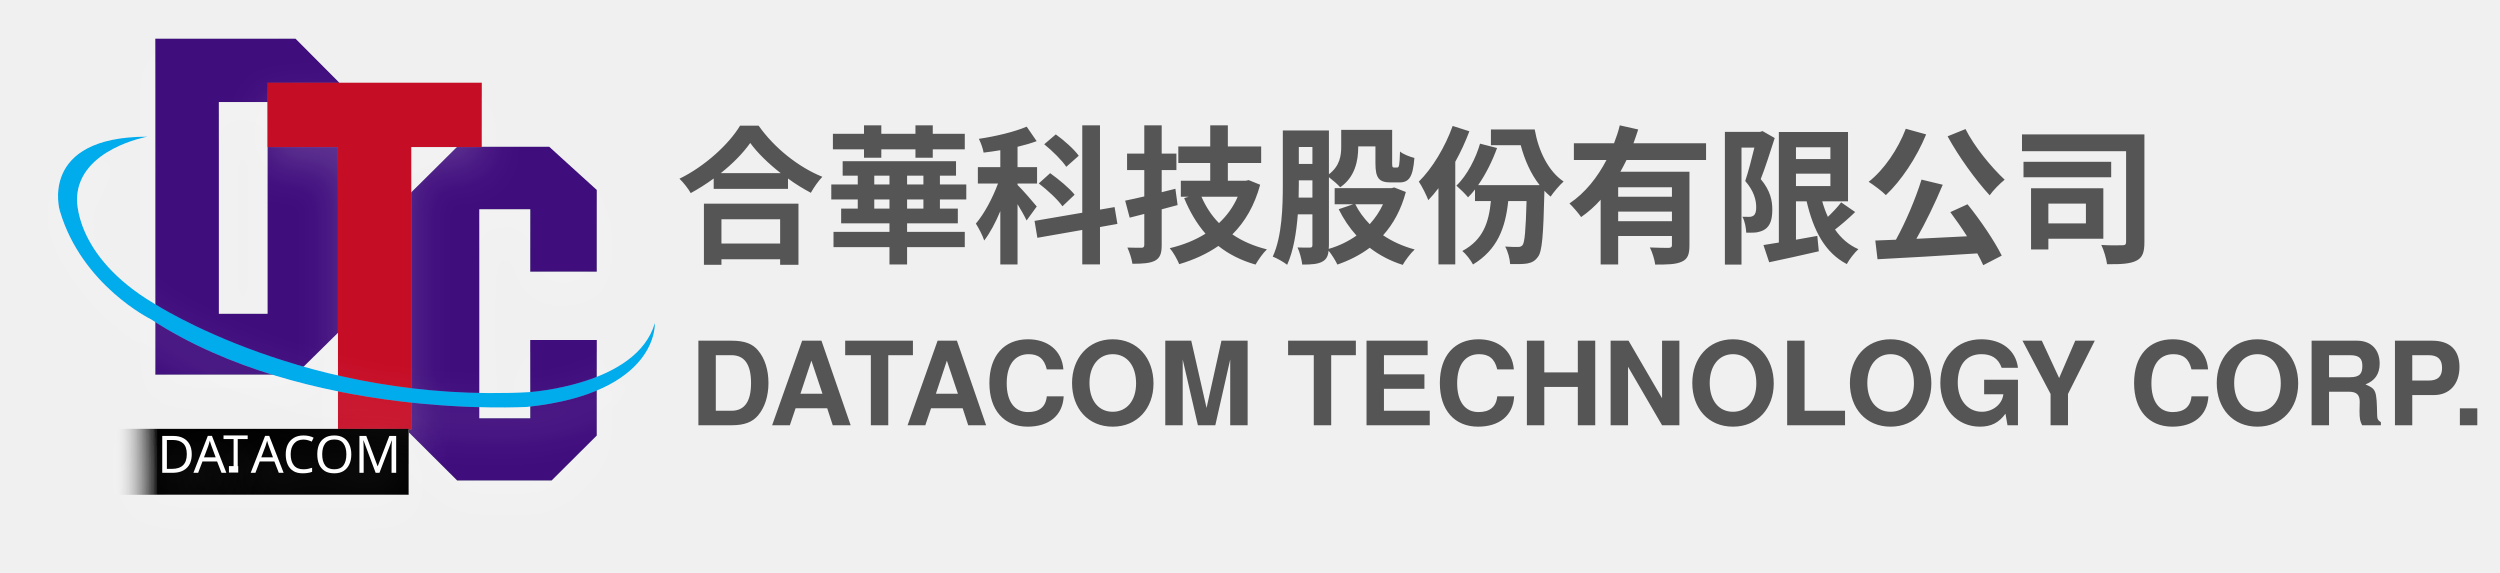
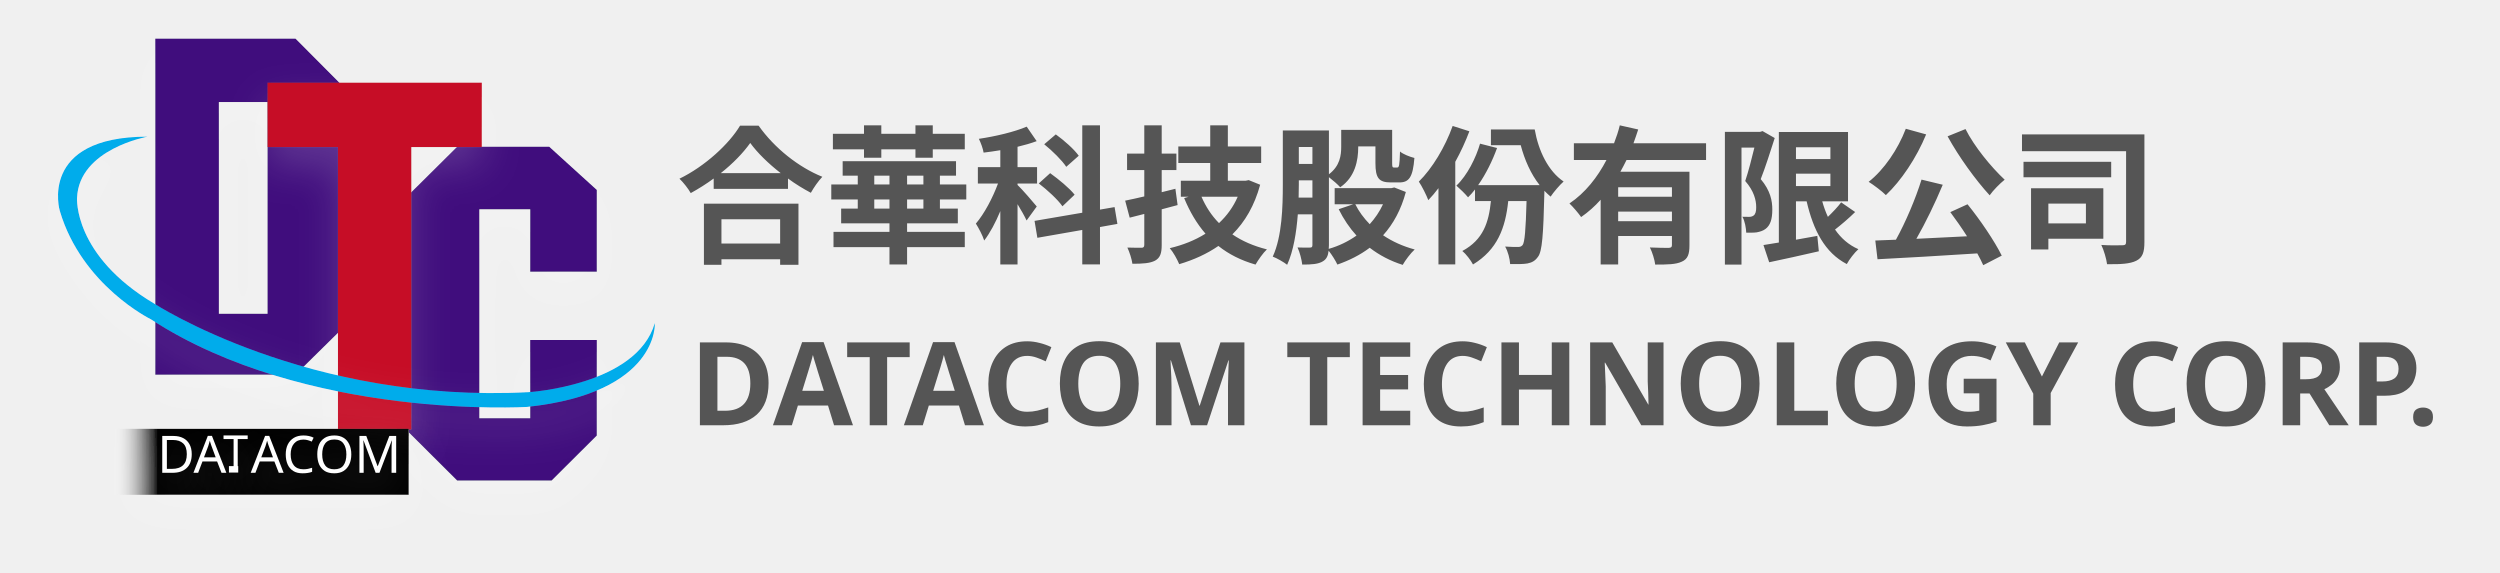
<svg xmlns="http://www.w3.org/2000/svg" width="387.999" height="88.796" viewBox="0 0 387.999 88.796">
  <defs>
    <filter id="Path_1" x="15.099" y="0" width="46.565" height="70.162" filterUnits="userSpaceOnUse">
      <feOffset dy="3" input="SourceAlpha" />
      <feGaussianBlur stdDeviation="3" result="blur" />
      <feFlood flood-color="#fff" flood-opacity="0.161" />
      <feComposite operator="in" in2="blur" />
      <feComposite in="SourceGraphic" />
    </filter>
    <filter id="Path_2" x="54.469" y="16.77" width="47.156" height="69.82" filterUnits="userSpaceOnUse">
      <feOffset dy="3" input="SourceAlpha" />
      <feGaussianBlur stdDeviation="3" result="blur-2" />
      <feFlood flood-color="#fff" flood-opacity="0.161" />
      <feComposite operator="in" in2="blur-2" />
      <feComposite in="SourceGraphic" />
    </filter>
    <filter id="Path_3" x="32.519" y="6.83" width="51.258" height="71.839" filterUnits="userSpaceOnUse">
      <feOffset dy="3" input="SourceAlpha" />
      <feGaussianBlur stdDeviation="3" result="blur-3" />
      <feFlood flood-color="#fff" flood-opacity="0.161" />
      <feComposite operator="in" in2="blur-3" />
      <feComposite in="SourceGraphic" />
    </filter>
    <linearGradient id="linear-gradient" y1="-5.369" x2="1" y2="-5.369" gradientUnits="objectBoundingBox">
      <stop offset="0" stop-color="#fff" stop-opacity="0" />
      <stop offset="0.15" />
    </linearGradient>
    <filter id="Rectangle_2" x="8.669" y="60.55" width="63.766" height="28.246" filterUnits="userSpaceOnUse">
      <feOffset dy="3" input="SourceAlpha" />
      <feGaussianBlur stdDeviation="3" result="blur-4" />
      <feFlood flood-color="#fff" flood-opacity="0.161" />
      <feComposite operator="in" in2="blur-4" />
      <feComposite in="SourceGraphic" />
    </filter>
    <filter id="Path_4" x="0" y="15.21" width="110.631" height="60.038" filterUnits="userSpaceOnUse">
      <feOffset dy="3" input="SourceAlpha" />
      <feGaussianBlur stdDeviation="3" result="blur-5" />
      <feFlood flood-color="#fff" flood-opacity="0.161" />
      <feComposite operator="in" in2="blur-5" />
      <feComposite in="SourceGraphic" />
    </filter>
    <filter id="D" x="15.399" y="59.38" width="23" height="28" filterUnits="userSpaceOnUse">
      <feOffset dy="3" input="SourceAlpha" />
      <feGaussianBlur stdDeviation="3" result="blur-6" />
      <feFlood flood-color="#fff" flood-opacity="0.161" />
      <feComposite operator="in" in2="blur-6" />
      <feComposite in="SourceGraphic" />
    </filter>
    <filter id="A" x="20.019" y="59.38" width="24" height="28" filterUnits="userSpaceOnUse">
      <feOffset dy="3" input="SourceAlpha" />
      <feGaussianBlur stdDeviation="3" result="blur-7" />
      <feFlood flood-color="#fff" flood-opacity="0.161" />
      <feComposite operator="in" in2="blur-7" />
      <feComposite in="SourceGraphic" />
    </filter>
    <filter id="T" x="25.629" y="59.58" width="22" height="26" filterUnits="userSpaceOnUse">
      <feOffset dy="3" input="SourceAlpha" />
      <feGaussianBlur stdDeviation="3" result="blur-8" />
      <feFlood flood-color="#fff" flood-opacity="0.161" />
      <feComposite operator="in" in2="blur-8" />
      <feComposite in="SourceGraphic" />
    </filter>
    <filter id="ACOM" x="28.909" y="59.38" width="38" height="28" filterUnits="userSpaceOnUse">
      <feOffset dy="3" input="SourceAlpha" />
      <feGaussianBlur stdDeviation="3" result="blur-9" />
      <feFlood flood-color="#fff" flood-opacity="0.161" />
      <feComposite operator="in" in2="blur-9" />
      <feComposite in="SourceGraphic" />
    </filter>
  </defs>
  <g id="logo" transform="translate(-191.001 -12)">
    <text id="合華科技股份有限公司" transform="translate(296 51)" fill="#555" font-size="23" font-family="Microsoft JhengHei" font-weight="600">
      <tspan x="0" y="0">合華科技股份有限公司</tspan>
    </text>
-     <text id="DATACOM_TECHNOLOGY_CORP." data-name="DATACOM TECHNOLOGY CORP." transform="translate(298 78)" fill="#555" font-size="18" font-family="HelveticaNeue-Bold, Helvetica Neue" font-weight="700">
+     <text id="DATACOM_TECHNOLOGY_CORP." data-name="DATACOM TECHNOLOGY CORP." transform="translate(298 78)" fill="#555" font-size="18" font-family="Microsoft JhengHei" font-weight="700">
      <tspan x="0" y="0">DATACOM TECHNOLOGY CORP.</tspan>
    </text>
    <g id="Group_4" data-name="Group 4" transform="translate(-654 277)">
      <g transform="matrix(1, 0, 0, 1, 845, -265)" filter="url(#Path_1)">
        <path id="Path_1-2" data-name="Path 1" d="M70.465,5.3H48.7V57.462H70.465l6.8-6.707V12.131ZM66.118,47.992H58.574V15.143h7.545Z" transform="translate(-24.6 0.7)" fill="#3f0f7d" />
      </g>
      <g transform="matrix(1, 0, 0, 1, 845, -265)" filter="url(#Path_2)">
        <path id="Path_2-2" data-name="Path 2" d="M182.983,59.3h14.283l7.39,6.707v12.7h-10.34V69.018H186.43v32.415h7.886V89.293h10.339v14.841l-7.017,6.986H182.983l-7.483-7.452V66.721Z" transform="translate(-112.03 -36.53)" fill="#3f0f7d" />
      </g>
      <g transform="matrix(1, 0, 0, 1, 845, -265)" filter="url(#Path_3)">
        <path id="Path_3-2" data-name="Path 3" d="M126.969,27.3H104.8v10h10.929V81.139h11.4V37.3h10.929v-10Z" transform="translate(-63.28 -14.47)" fill="#c60b28" />
      </g>
      <g transform="matrix(1, 0, 0, 1, 845, -265)" filter="url(#Rectangle_2)">
        <rect id="Rectangle_2-2" data-name="Rectangle 2" width="45.766" height="10.246" transform="translate(17.67 66.55)" fill="url(#linear-gradient)" />
      </g>
      <g transform="matrix(1, 0, 0, 1, 845, -265)" filter="url(#Path_4)">
        <path id="Path_4-2" data-name="Path 4" d="M13.959,54.3S3.34,56.194,3.03,63.8c0,0-.621,8.911,11.954,16.394,0,0,23.877,15.587,58.155,13.755,0,0,16.766-1.025,19.561-10.712,0,0,.683,10.836-19.84,13.01,0,0-34.247,2.08-58.372-13.6,0,0-10.712-5.247-14.127-16.8C.328,65.819-3.025,54.3,13.959,54.3Z" transform="translate(8.93 -33.09)" fill="#04aceb" />
      </g>
      <g transform="matrix(1, 0, 0, 1, 845, -265)" filter="url(#D)">
        <text id="D-2" data-name="D" transform="translate(24.4 73.38)" fill="#fff" font-size="8" font-family="Impact">
          <tspan x="0" y="0">D</tspan>
        </text>
      </g>
      <g transform="matrix(1, 0, 0, 1, 845, -265)" filter="url(#A)">
        <text id="A-2" data-name="A" transform="translate(30.02 73.38)" fill="#fff" font-size="8" font-family="Impact">
          <tspan x="0" y="0">A</tspan>
        </text>
      </g>
      <g transform="matrix(1, 0, 0, 1, 845, -265)" filter="url(#T)">
        <text id="T-2" data-name="T" transform="translate(34.63 72.58)" fill="#fff" font-size="7" font-family="Impact">
          <tspan x="0" y="0">T</tspan>
        </text>
      </g>
      <g transform="matrix(1, 0, 0, 1, 845, -265)" filter="url(#ACOM)">
        <text id="ACOM-2" data-name="ACOM" transform="translate(38.91 73.38)" fill="#fff" font-size="8" font-family="Impact">
          <tspan x="0" y="0">ACOM</tspan>
        </text>
      </g>
      <path id="Path_6036" data-name="Path 6036" d="M880.559-192.659v1H882v-1Z" transform="translate(-0.027)" fill="#fff" />
    </g>
  </g>
</svg>
